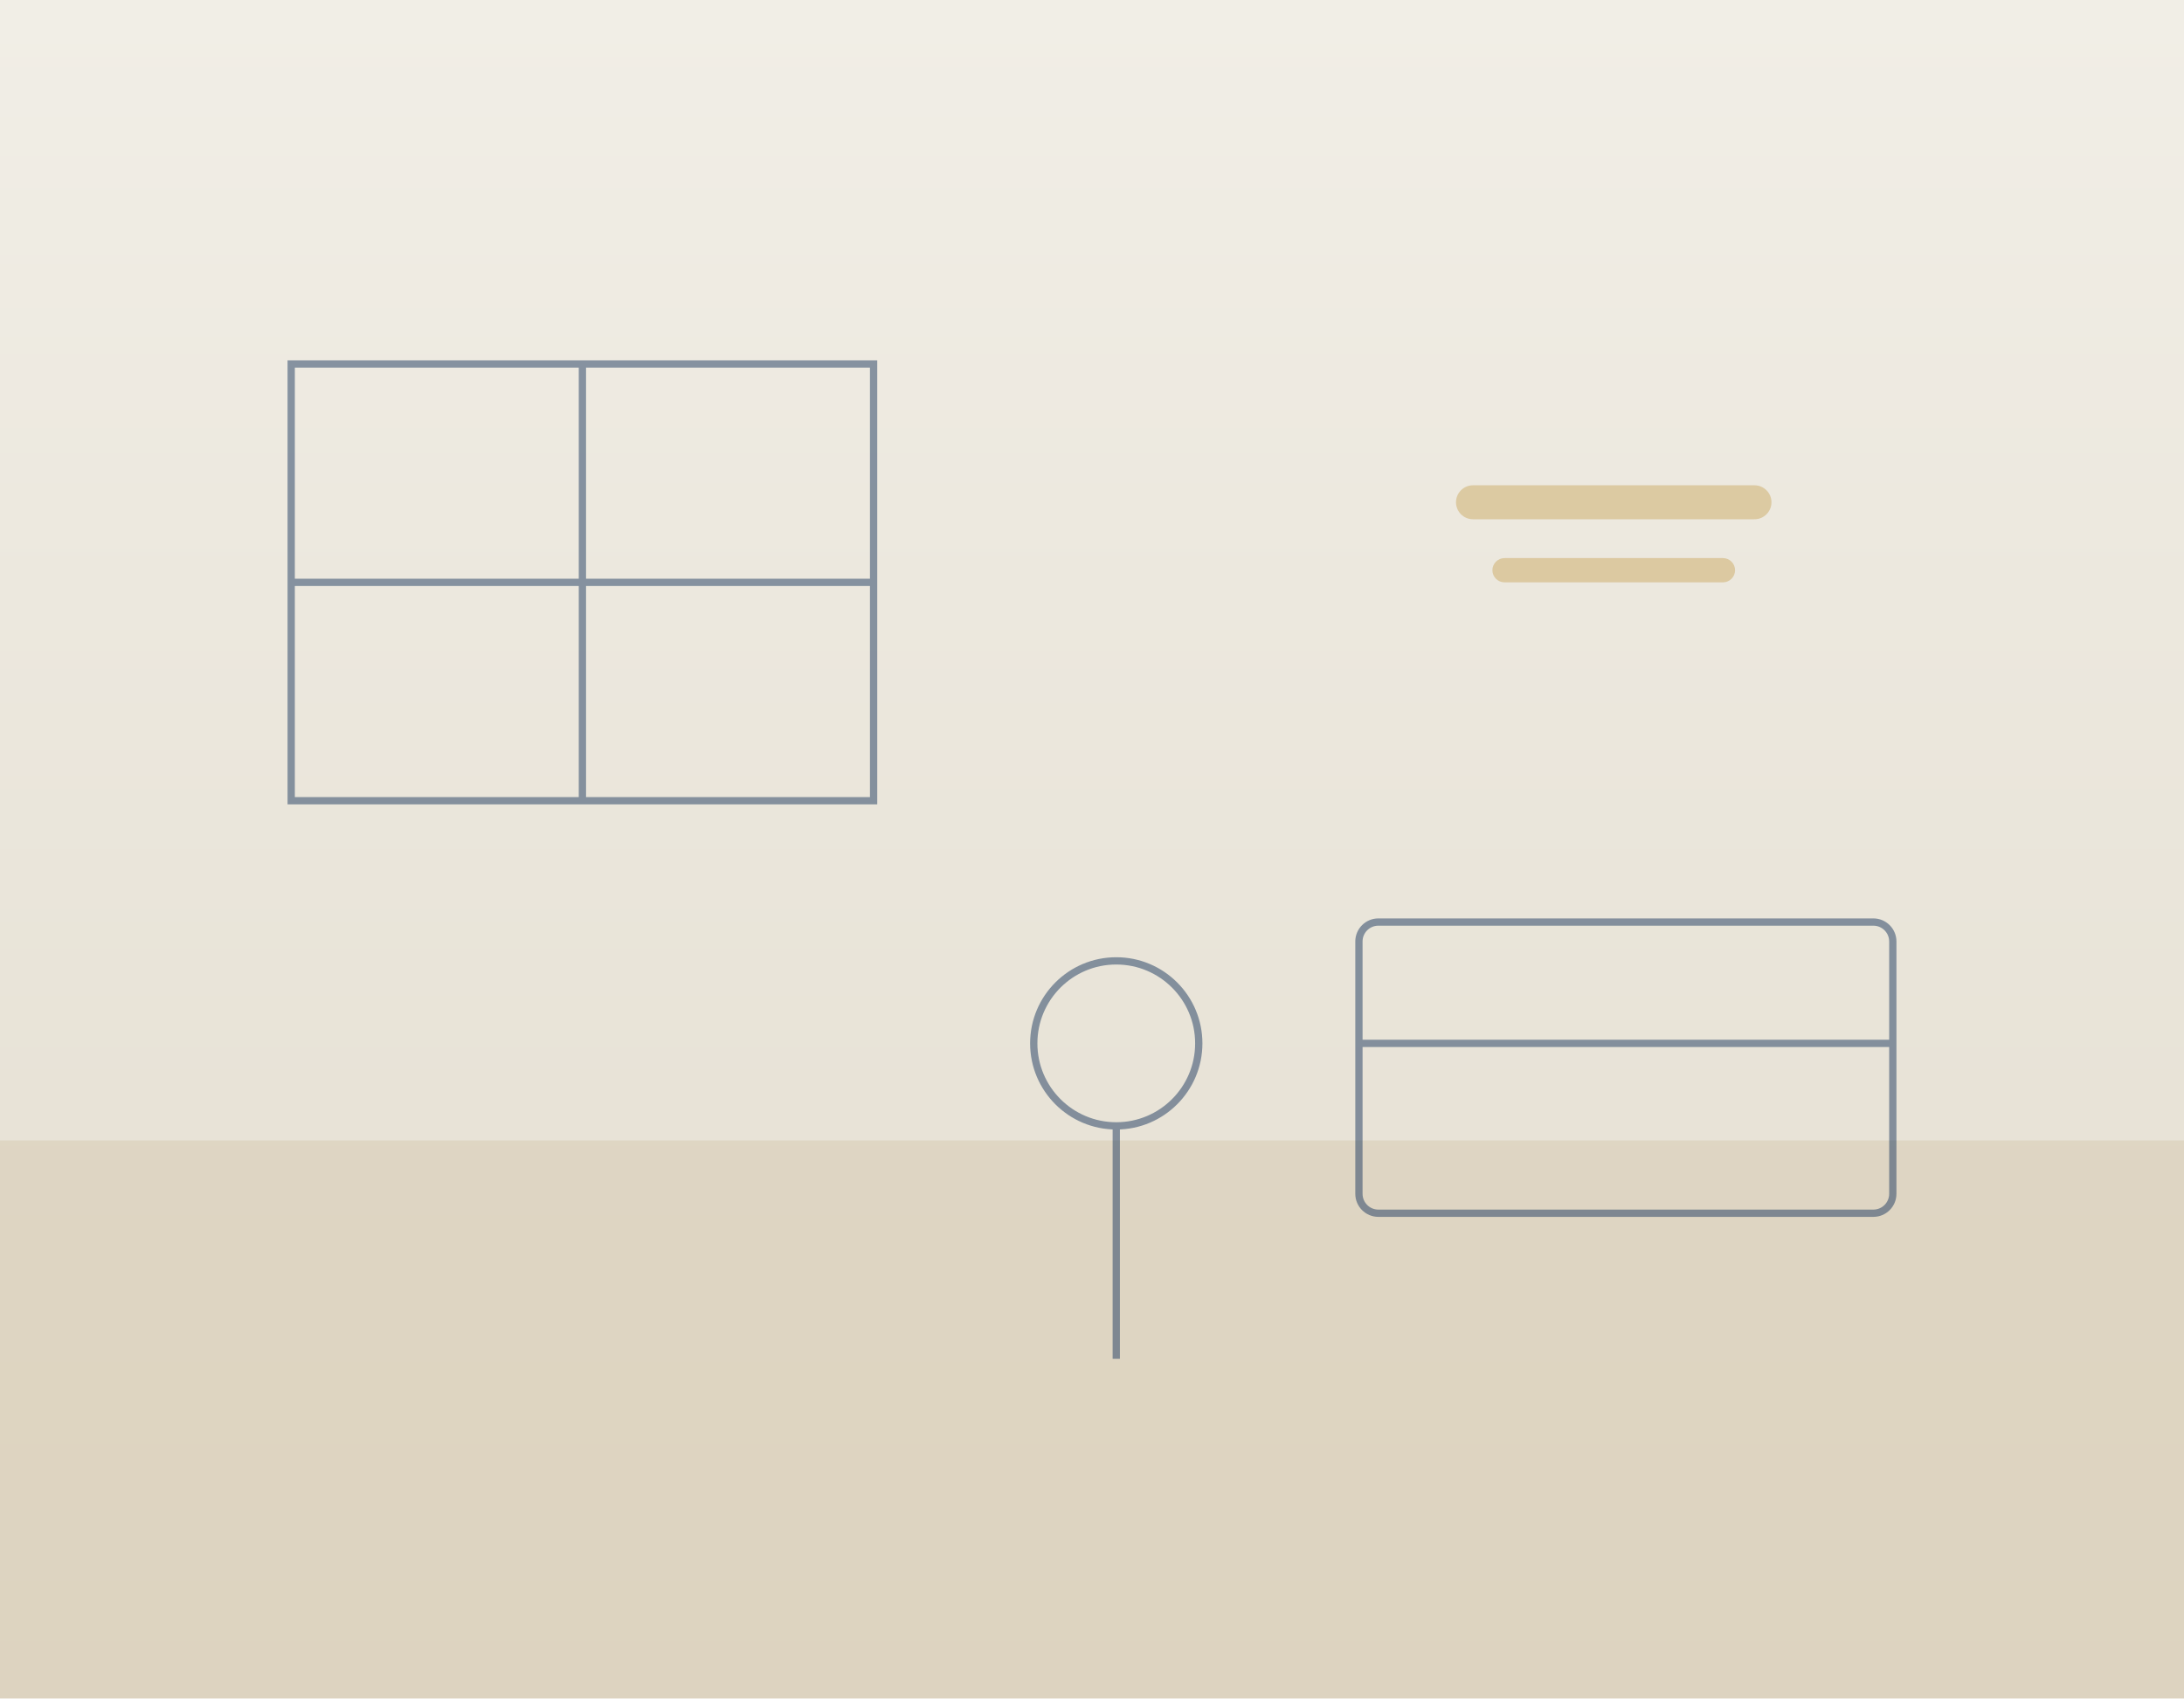
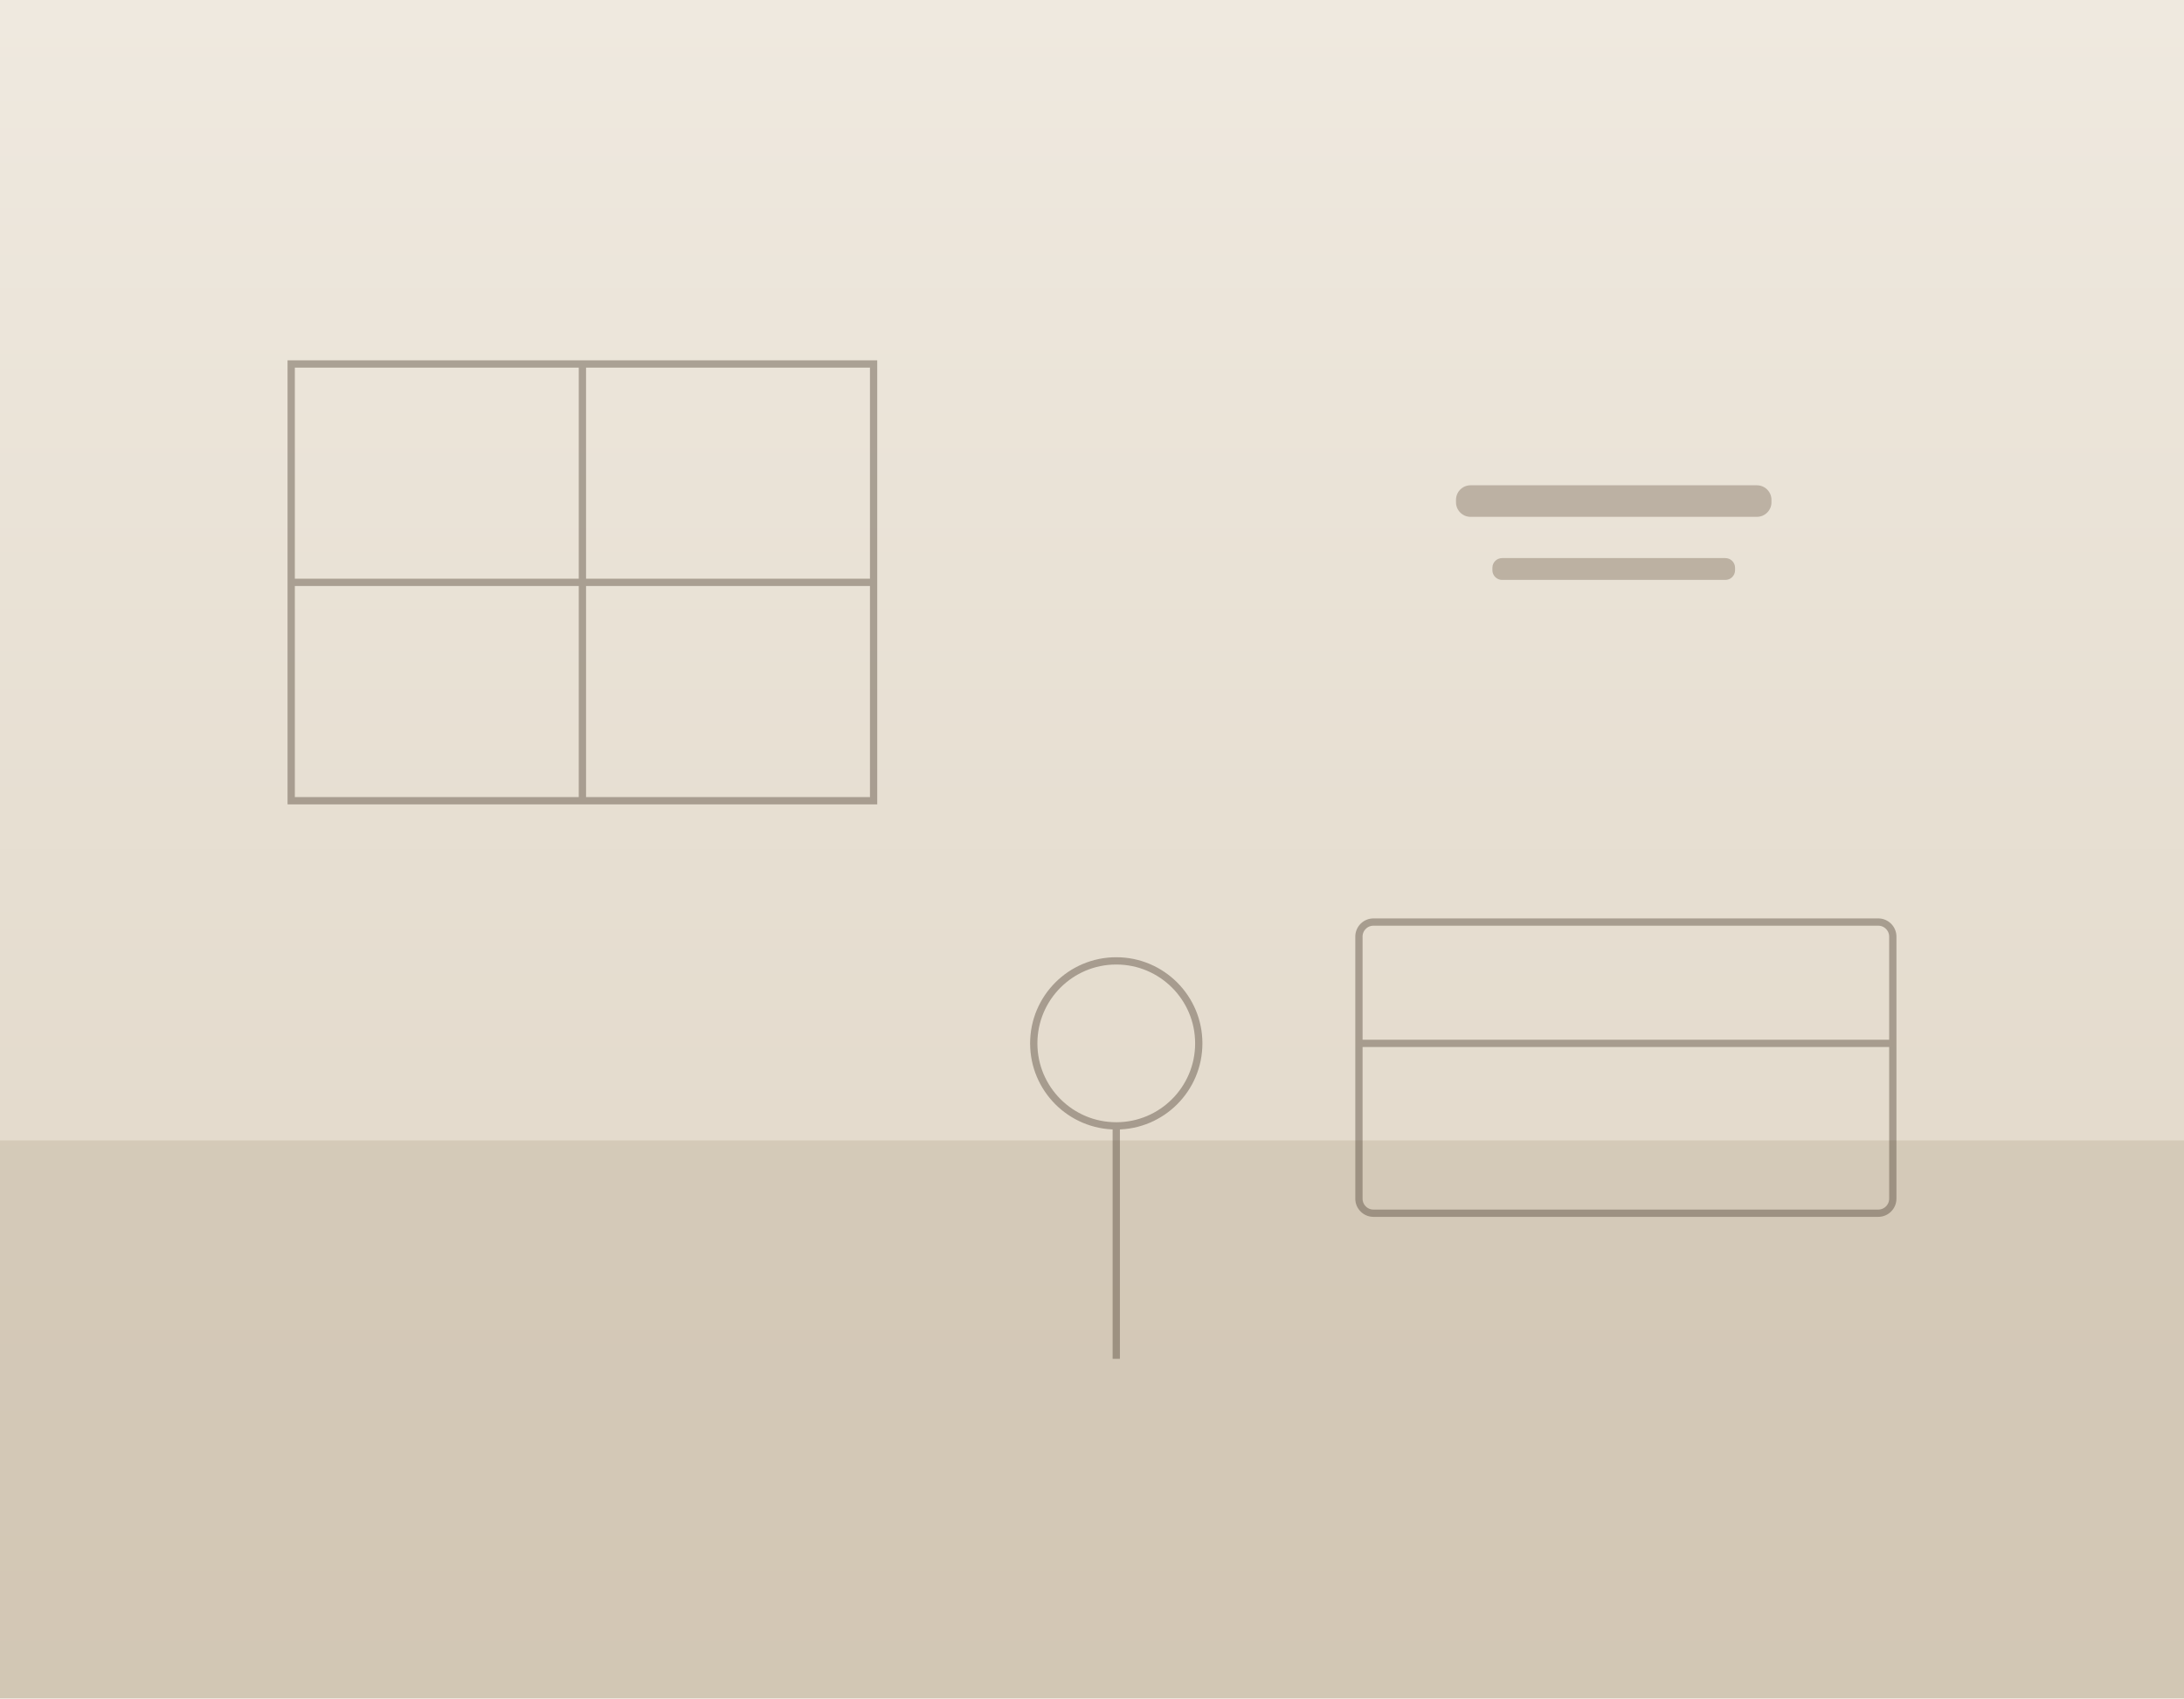
<svg xmlns="http://www.w3.org/2000/svg" width="900" height="700" viewBox="0 0 900 700" preserveAspectRatio="xMidYMid slice">
  <defs>
    <linearGradient id="w" x1="0" y1="0" x2="0" y2="1">
-       <stop offset="0" stop-color="#f1eee6" />
-       <stop offset="1" stop-color="#e3ddcf" />
+       <stop offset="0" stop-color="#efe9df" />
+       <stop offset="1" stop-color="#ded4c4" />
    </linearGradient>
  </defs>
  <rect width="900" height="700" fill="url(#w)" />
-   <rect x="0" y="470" width="900" height="230" fill="#d8cdb6" opacity="0.6" />
-   <g fill="none" stroke="#1d3a5f" stroke-width="3" opacity="0.5">
+   <rect x="0" y="470" width="900" height="230" fill="#c9bca7" opacity="0.55" />
+   <g fill="none" stroke="#5b4e40" stroke-width="3" opacity="0.45">
    <rect x="120" y="150" width="240" height="180" />
    <line x1="240" y1="150" x2="240" y2="330" />
    <line x1="120" y1="240" x2="360" y2="240" />
-     <rect x="560" y="380" width="220" height="120" rx="8" />
+     <rect x="560" y="380" width="220" height="120" rx="6" />
    <line x1="560" y1="430" x2="780" y2="430" />
    <circle cx="460" cy="430" r="34" />
    <line x1="460" y1="464" x2="460" y2="560" />
  </g>
-   <g fill="#c39b46" opacity="0.4">
-     <rect x="600" y="200" width="130" height="14" rx="7" />
-     <rect x="615" y="230" width="100" height="10" rx="5" />
+   <g fill="#776756" opacity="0.4">
+     <rect x="600" y="200" width="130" height="13" rx="6" />
+     <rect x="615" y="230" width="100" height="9" rx="4" />
  </g>
</svg>
